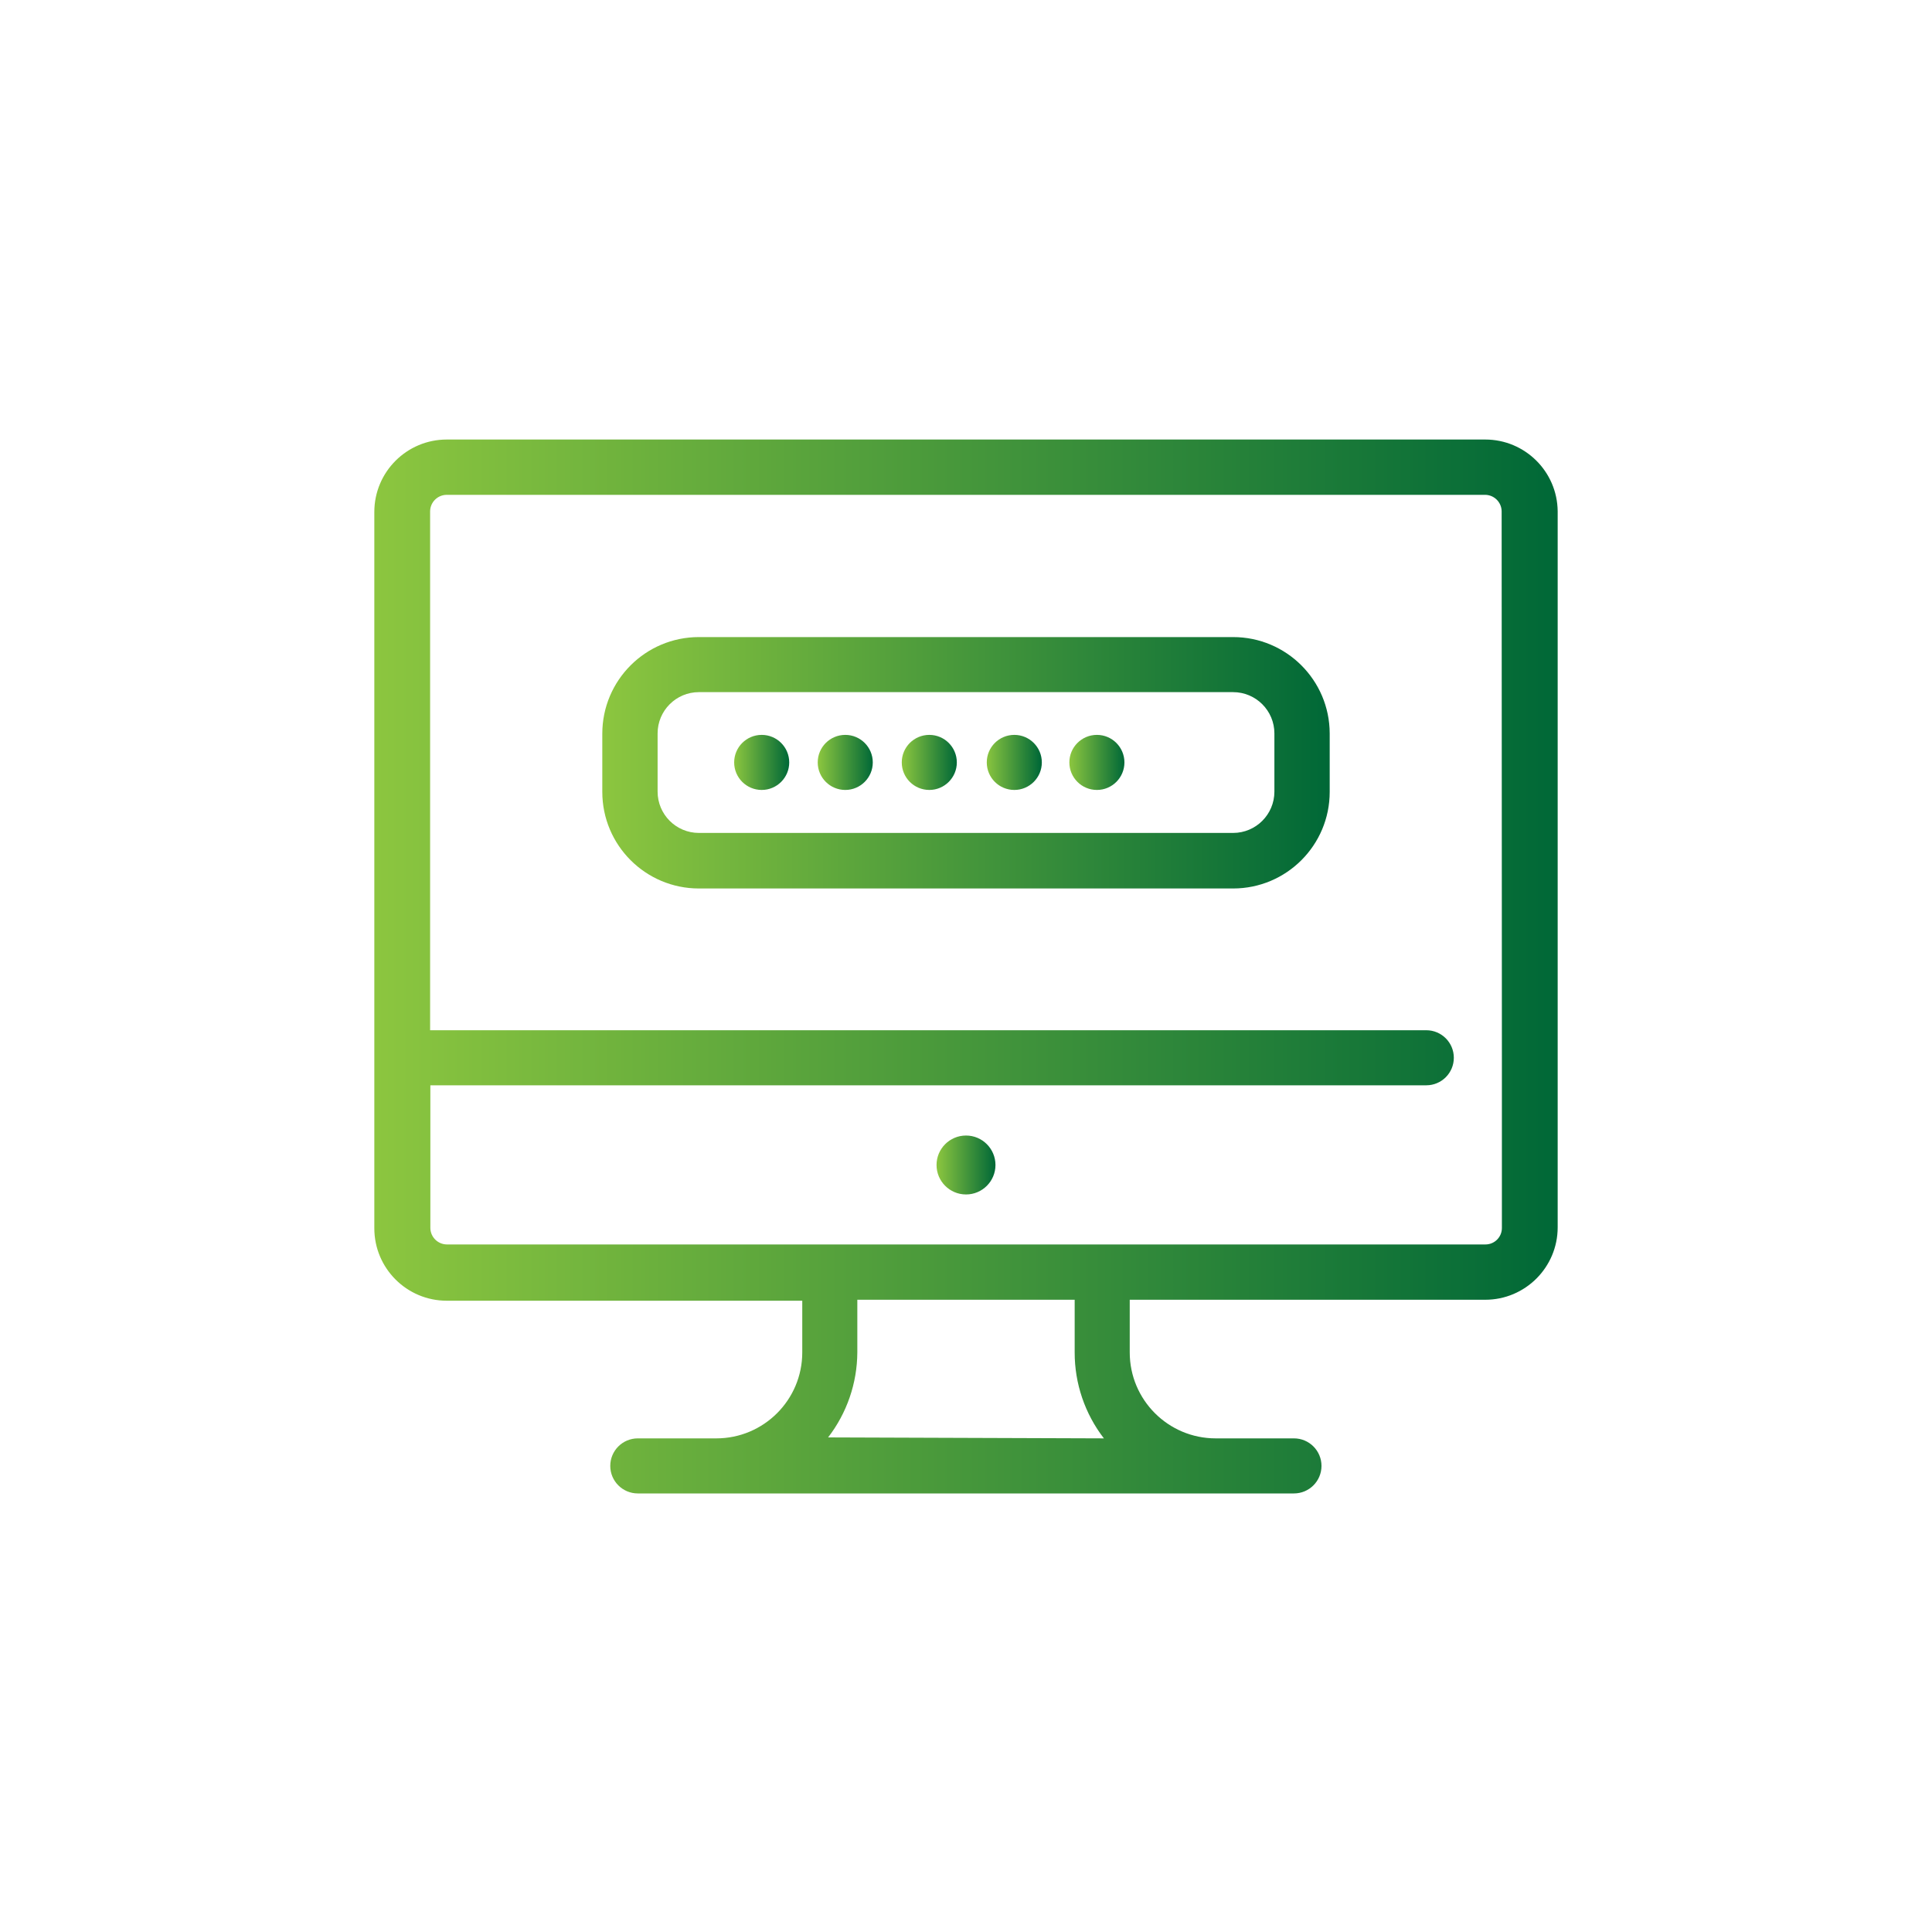
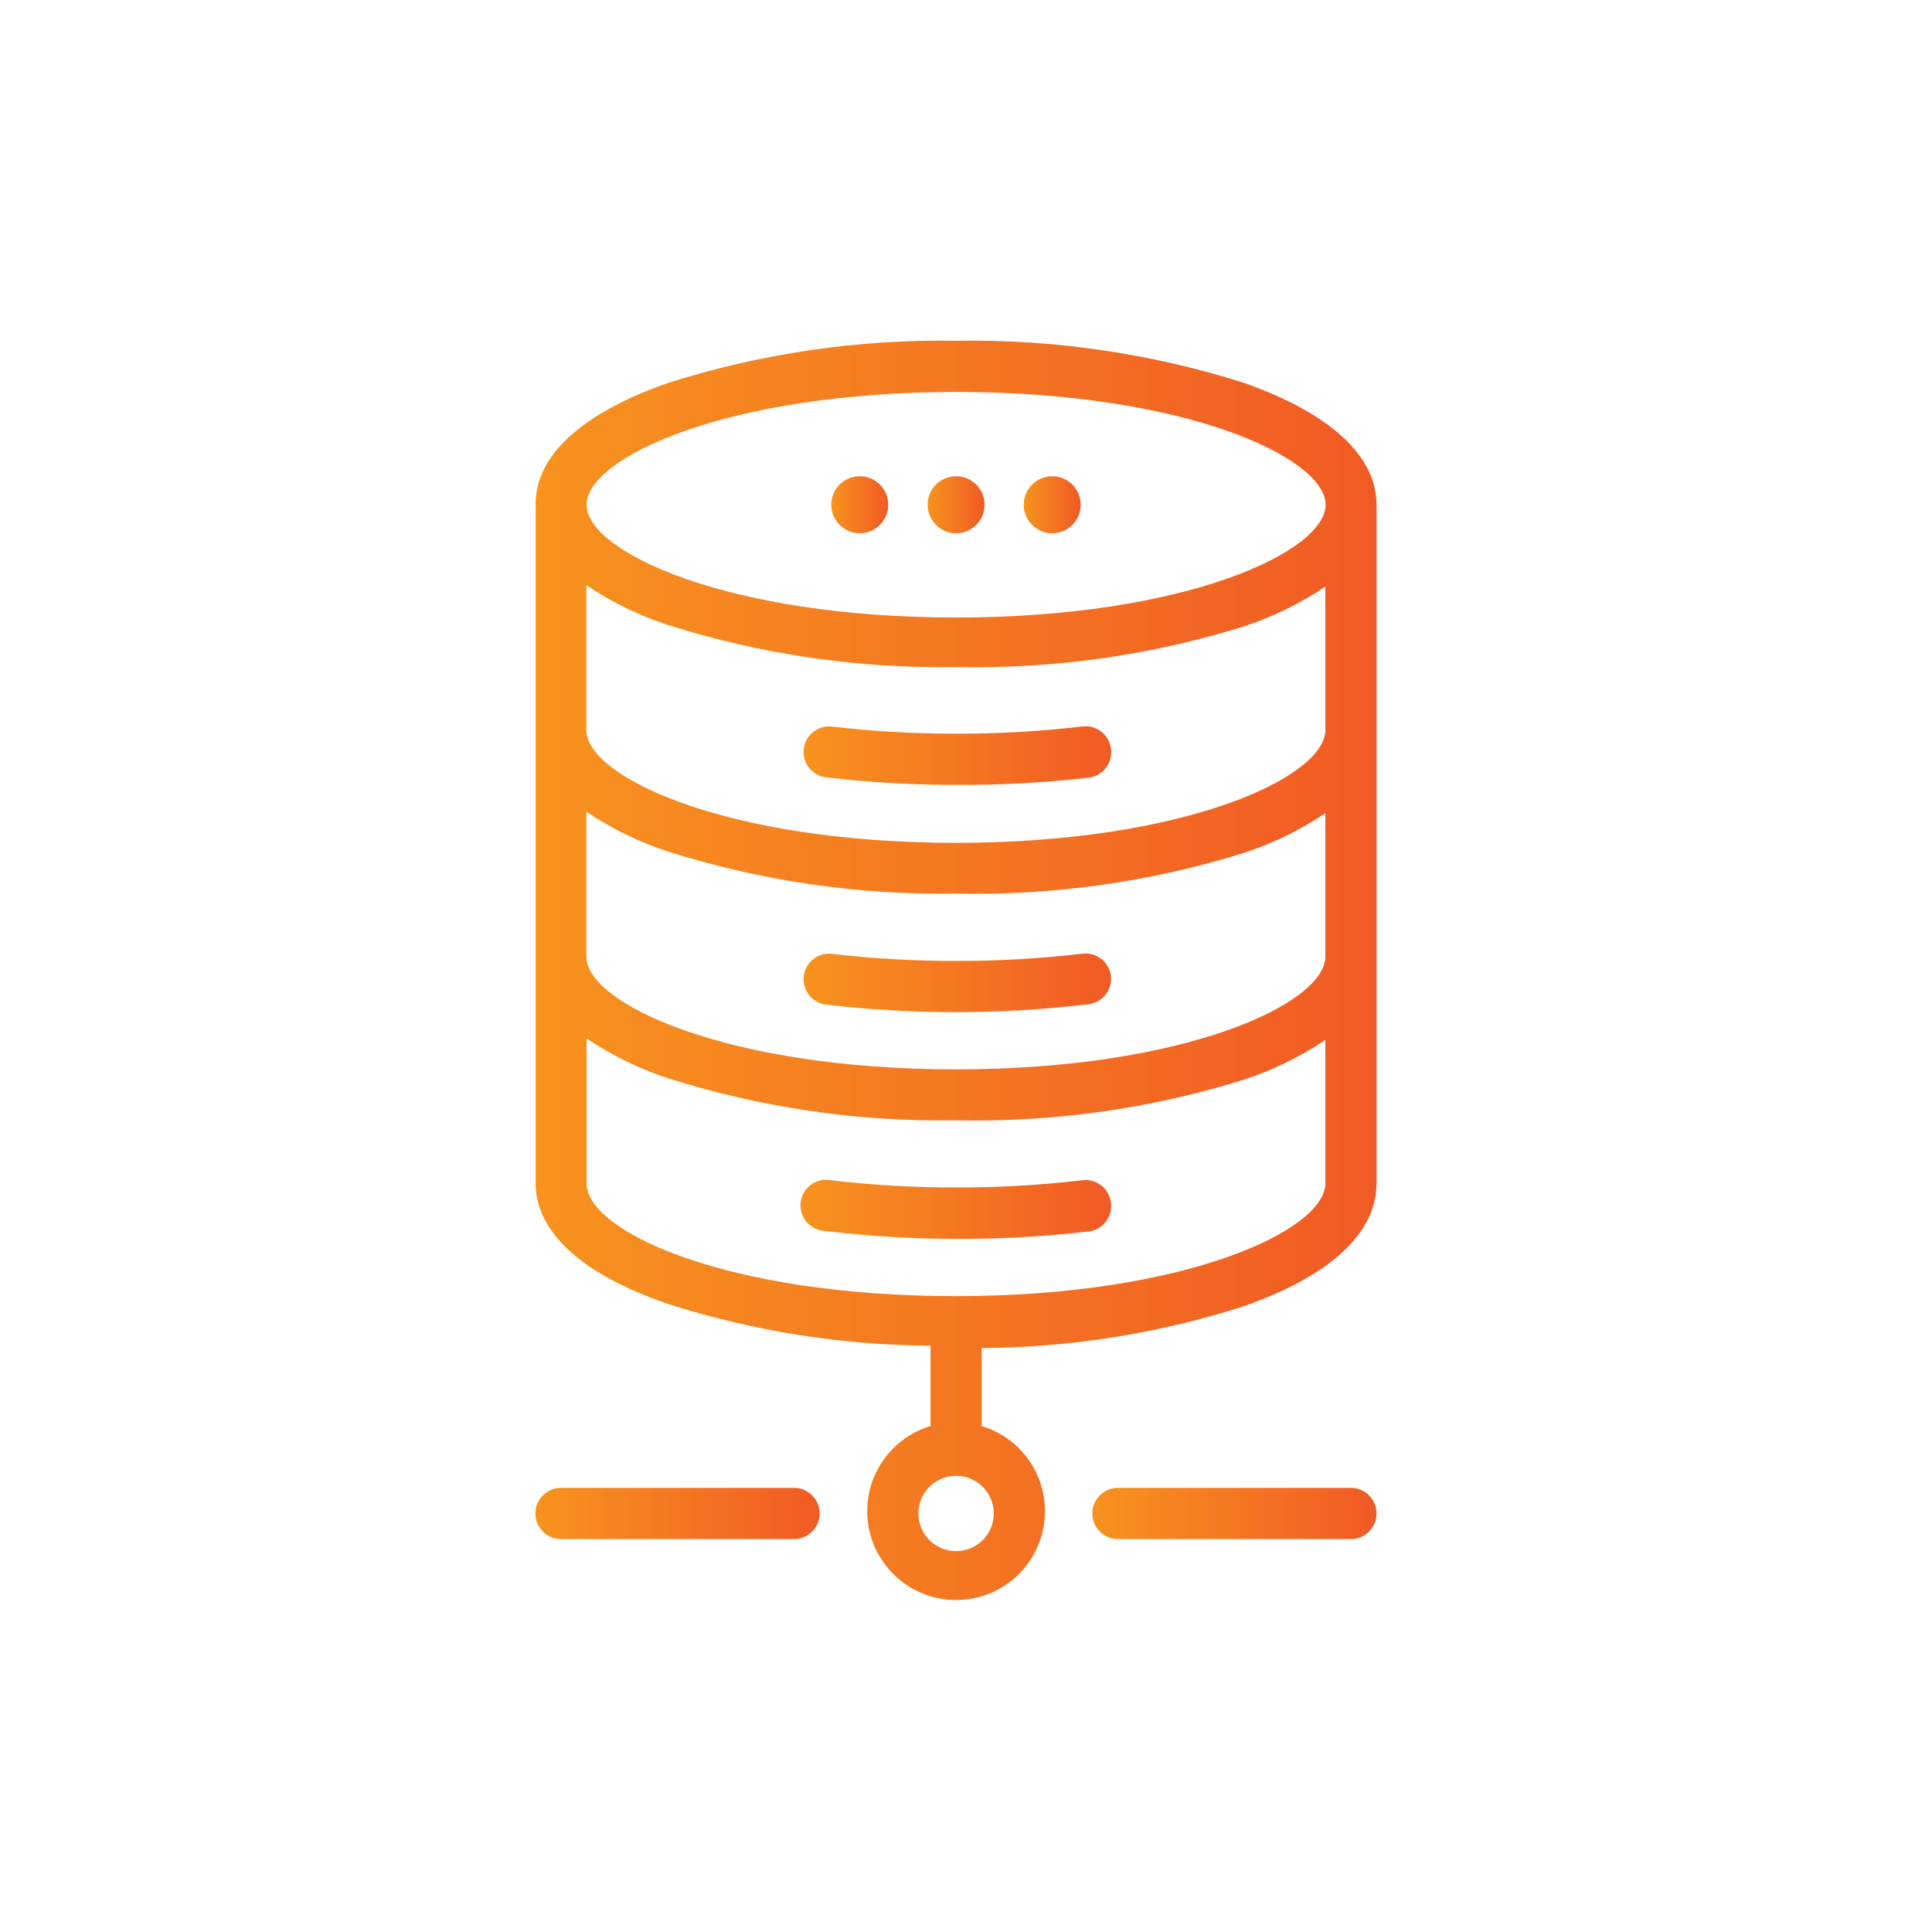
<svg xmlns="http://www.w3.org/2000/svg" xmlns:xlink="http://www.w3.org/1999/xlink" id="Capa_1" data-name="Capa 1" viewBox="0 0 80 80">
  <defs>
-     <style>.cls-1{fill:url(#linear-gradient);}.cls-2{fill:url(#linear-gradient-2);}.cls-3{fill:url(#linear-gradient-3);}.cls-4{fill:url(#linear-gradient-4);}.cls-5{fill:url(#linear-gradient-5);}.cls-6{fill:url(#linear-gradient-6);}.cls-7{fill:url(#linear-gradient-7);}.cls-8{fill:url(#linear-gradient-8);}</style>
-     <linearGradient id="linear-gradient" x1="15.53" y1="40" x2="64.47" y2="40" gradientUnits="userSpaceOnUse">
-       <stop offset="0" stop-color="#8cc63f" />
-       <stop offset="1" stop-color="#006837" />
+     <style>.cls-1{fill:url(#linear-gradient);}.cls-2{fill:url(#linear-gradient-2);}.cls-3{fill:url(#linear-gradient-3);}.cls-4{fill:url(#linear-gradient-4);}.cls-5{fill:url(#linear-gradient-5);}.cls-6{fill:url(#linear-gradient-6);}.cls-7{fill:url(#linear-gradient-7);}.cls-8{fill:url(#linear-gradient-8);}.cls-9{fill:url(#linear-gradient-9);}</style>
+     <linearGradient id="linear-gradient" x1="45.23" y1="62.67" x2="57" y2="62.67" gradientUnits="userSpaceOnUse">
+       <stop offset="0" stop-color="#f7931e" />
+       <stop offset="1" stop-color="#f15a24" />
    </linearGradient>
-     <linearGradient id="linear-gradient-2" x1="38.78" y1="48.24" x2="41.22" y2="48.24" xlink:href="#linear-gradient" />
-     <linearGradient id="linear-gradient-3" x1="24.95" y1="31.57" x2="55.05" y2="31.57" xlink:href="#linear-gradient" />
-     <linearGradient id="linear-gradient-4" x1="40.81" y1="31.57" x2="43.09" y2="31.57" xlink:href="#linear-gradient" />
-     <linearGradient id="linear-gradient-5" x1="33.87" y1="31.57" x2="36.15" y2="31.57" xlink:href="#linear-gradient" />
-     <linearGradient id="linear-gradient-6" x1="37.34" y1="31.57" x2="39.62" y2="31.57" xlink:href="#linear-gradient" />
-     <linearGradient id="linear-gradient-7" x1="30.4" y1="31.57" x2="32.68" y2="31.57" xlink:href="#linear-gradient" />
-     <linearGradient id="linear-gradient-8" x1="44.28" y1="31.57" x2="46.57" y2="31.57" xlink:href="#linear-gradient" />
+     <linearGradient id="linear-gradient-2" x1="22.17" y1="62.67" x2="33.94" y2="62.67" xlink:href="#linear-gradient" />
+     <linearGradient id="linear-gradient-3" x1="22.17" y1="40.23" y2="40.23" xlink:href="#linear-gradient" />
+     <linearGradient id="linear-gradient-4" x1="38.41" y1="20.89" x2="40.76" y2="20.89" xlink:href="#linear-gradient" />
+     <linearGradient id="linear-gradient-5" x1="33.19" y1="31.31" x2="45.98" y2="31.31" xlink:href="#linear-gradient" />
+     <linearGradient id="linear-gradient-6" x1="33.19" y1="40.69" x2="45.98" y2="40.69" xlink:href="#linear-gradient" />
+     <linearGradient id="linear-gradient-7" x1="33.19" y1="50.08" x2="45.98" y2="50.08" xlink:href="#linear-gradient" />
+     <linearGradient id="linear-gradient-8" x1="34.42" y1="20.89" x2="36.78" y2="20.89" xlink:href="#linear-gradient" />
+     <linearGradient id="linear-gradient-9" x1="42.4" y1="20.89" x2="44.75" y2="20.89" xlink:href="#linear-gradient" />
  </defs>
-   <path class="cls-1" d="M61.5,18.2h-43a3,3,0,0,0-3,3V50.86a3,3,0,0,0,3,3H33.22V56a3.56,3.56,0,0,1-3.56,3.56H26.41a1.14,1.14,0,0,0,0,2.28H53.58a1.14,1.14,0,1,0,0-2.28H50.34A3.56,3.56,0,0,1,46.78,56V53.82H61.5a3,3,0,0,0,3-3V43.8s0,0,0-.06V21.17A3,3,0,0,0,61.5,18.2ZM34.29,59.52A5.81,5.81,0,0,0,35.5,56V53.82h9V56a5.81,5.81,0,0,0,1.21,3.56ZM62.19,43.8v7.05a.68.68,0,0,1-.68.68h-43a.69.69,0,0,1-.69-.68V44.94H59.06a1.14,1.14,0,1,0,0-2.28H17.81V21.17a.69.69,0,0,1,.69-.68h43a.69.69,0,0,1,.68.68Z" />
-   <circle class="cls-2" cx="40" cy="48.24" r="1.22" />
-   <path class="cls-3" d="M51.06,26.38H28.94a4,4,0,0,0-4,4v2.41a4,4,0,0,0,4,4H51.06a4,4,0,0,0,4-4V30.37A4,4,0,0,0,51.06,26.38Zm1.71,6.4a1.71,1.71,0,0,1-1.71,1.71H28.94a1.71,1.71,0,0,1-1.71-1.71V30.37a1.71,1.71,0,0,1,1.71-1.71H51.06a1.71,1.71,0,0,1,1.71,1.71v2.41Z" />
-   <path class="cls-4" d="M42,30.43a1.14,1.14,0,1,0,1.14,1.14A1.14,1.14,0,0,0,42,30.43Z" />
-   <path class="cls-5" d="M35,30.43a1.14,1.14,0,1,0,1.14,1.14A1.14,1.14,0,0,0,35,30.43Z" />
-   <path class="cls-6" d="M38.48,30.43a1.14,1.14,0,1,0,1.14,1.14A1.14,1.14,0,0,0,38.48,30.43Z" />
-   <path class="cls-7" d="M31.54,30.43a1.14,1.14,0,1,0,1.14,1.14A1.14,1.14,0,0,0,31.54,30.43Z" />
-   <path class="cls-8" d="M45.42,30.43a1.14,1.14,0,1,0,1.14,1.14A1.14,1.14,0,0,0,45.42,30.43Z" />
+   <path class="cls-1" d="M55.94,61.61H46.29a1.06,1.06,0,1,0,0,2.12h9.65a1.06,1.06,0,1,0,0-2.12Z" />
+   <path class="cls-2" d="M32.88,61.61H23.23a1.06,1.06,0,1,0,0,2.12h9.65a1.06,1.06,0,1,0,0-2.12Z" />
+   <path class="cls-3" d="M51.5,15.85a37.43,37.43,0,0,0-11.91-1.74,37.44,37.44,0,0,0-11.91,1.74c-4.54,1.59-5.5,3.62-5.5,5V39.66h0V49c0,1.43,1,3.46,5.5,5a36.35,36.35,0,0,0,10.85,1.72v3.33a3.68,3.68,0,1,0,2.12,0V55.82A36.34,36.34,0,0,0,51.5,54.09C56,52.5,57,50.47,57,49V39.66h0V20.89C57,19.47,56,17.44,51.5,15.85Zm-11.91.38c9.48,0,15.3,2.72,15.3,4.67s-5.82,4.67-15.3,4.67-15.3-2.72-15.3-4.67S30.11,16.23,39.59,16.23Zm1.56,46.44a1.56,1.56,0,1,1-1.56-1.56A1.56,1.56,0,0,1,41.15,62.67ZM54.88,49c0,1.95-5.82,4.67-15.3,4.67S24.29,51,24.29,49v-6a13.58,13.58,0,0,0,3.38,1.65,37.41,37.41,0,0,0,11.91,1.74A37.41,37.41,0,0,0,51.5,44.71a13.55,13.55,0,0,0,3.38-1.65Zm0-9.39c0,1.95-5.82,4.67-15.3,4.67s-15.3-2.72-15.3-4.67v-6a13.56,13.56,0,0,0,3.38,1.65,37.41,37.41,0,0,0,11.91,1.74A37.41,37.41,0,0,0,51.5,35.32a13.52,13.52,0,0,0,3.38-1.65Zm0-9.38c0,1.95-5.82,4.67-15.3,4.67s-15.3-2.72-15.3-4.67v-6a13.6,13.6,0,0,0,3.38,1.65,37.44,37.44,0,0,0,11.91,1.74A37.43,37.43,0,0,0,51.5,25.94a13.57,13.57,0,0,0,3.38-1.65Z" />
+   <path class="cls-4" d="M39.59,19.72a1.18,1.18,0,1,0,1.18,1.18A1.18,1.18,0,0,0,39.59,19.72Z" />
+   <path class="cls-5" d="M46,31a1.06,1.06,0,0,0-1.18-.92,43.48,43.48,0,0,1-5.21.3,43.43,43.43,0,0,1-5.21-.3,1.06,1.06,0,0,0-.26,2.1,45.63,45.63,0,0,0,5.46.32A45.63,45.63,0,0,0,45,32.21,1.06,1.06,0,0,0,46,31Z" />
+   <path class="cls-6" d="M46,40.41a1.06,1.06,0,0,0-1.18-.92,43.63,43.63,0,0,1-5.21.3,43.58,43.58,0,0,1-5.21-.3,1.06,1.06,0,0,0-.26,2.1,45.63,45.63,0,0,0,5.46.32A45.64,45.64,0,0,0,45,41.59,1.06,1.06,0,0,0,46,40.41Z" />
+   <path class="cls-7" d="M46,49.79a1.06,1.06,0,0,0-1.18-.92,43.49,43.49,0,0,1-5.21.3,43.42,43.42,0,0,1-5.21-.3,1.06,1.06,0,1,0-.26,2.1A46.78,46.78,0,0,0,45,51,1.06,1.06,0,0,0,46,49.79Z" />
+   <path class="cls-8" d="M35.6,19.72a1.18,1.18,0,1,0,1.18,1.18A1.18,1.18,0,0,0,35.6,19.72Z" />
+   <path class="cls-9" d="M43.57,19.72a1.18,1.18,0,1,0,1.18,1.18A1.18,1.18,0,0,0,43.57,19.72Z" />
</svg>
